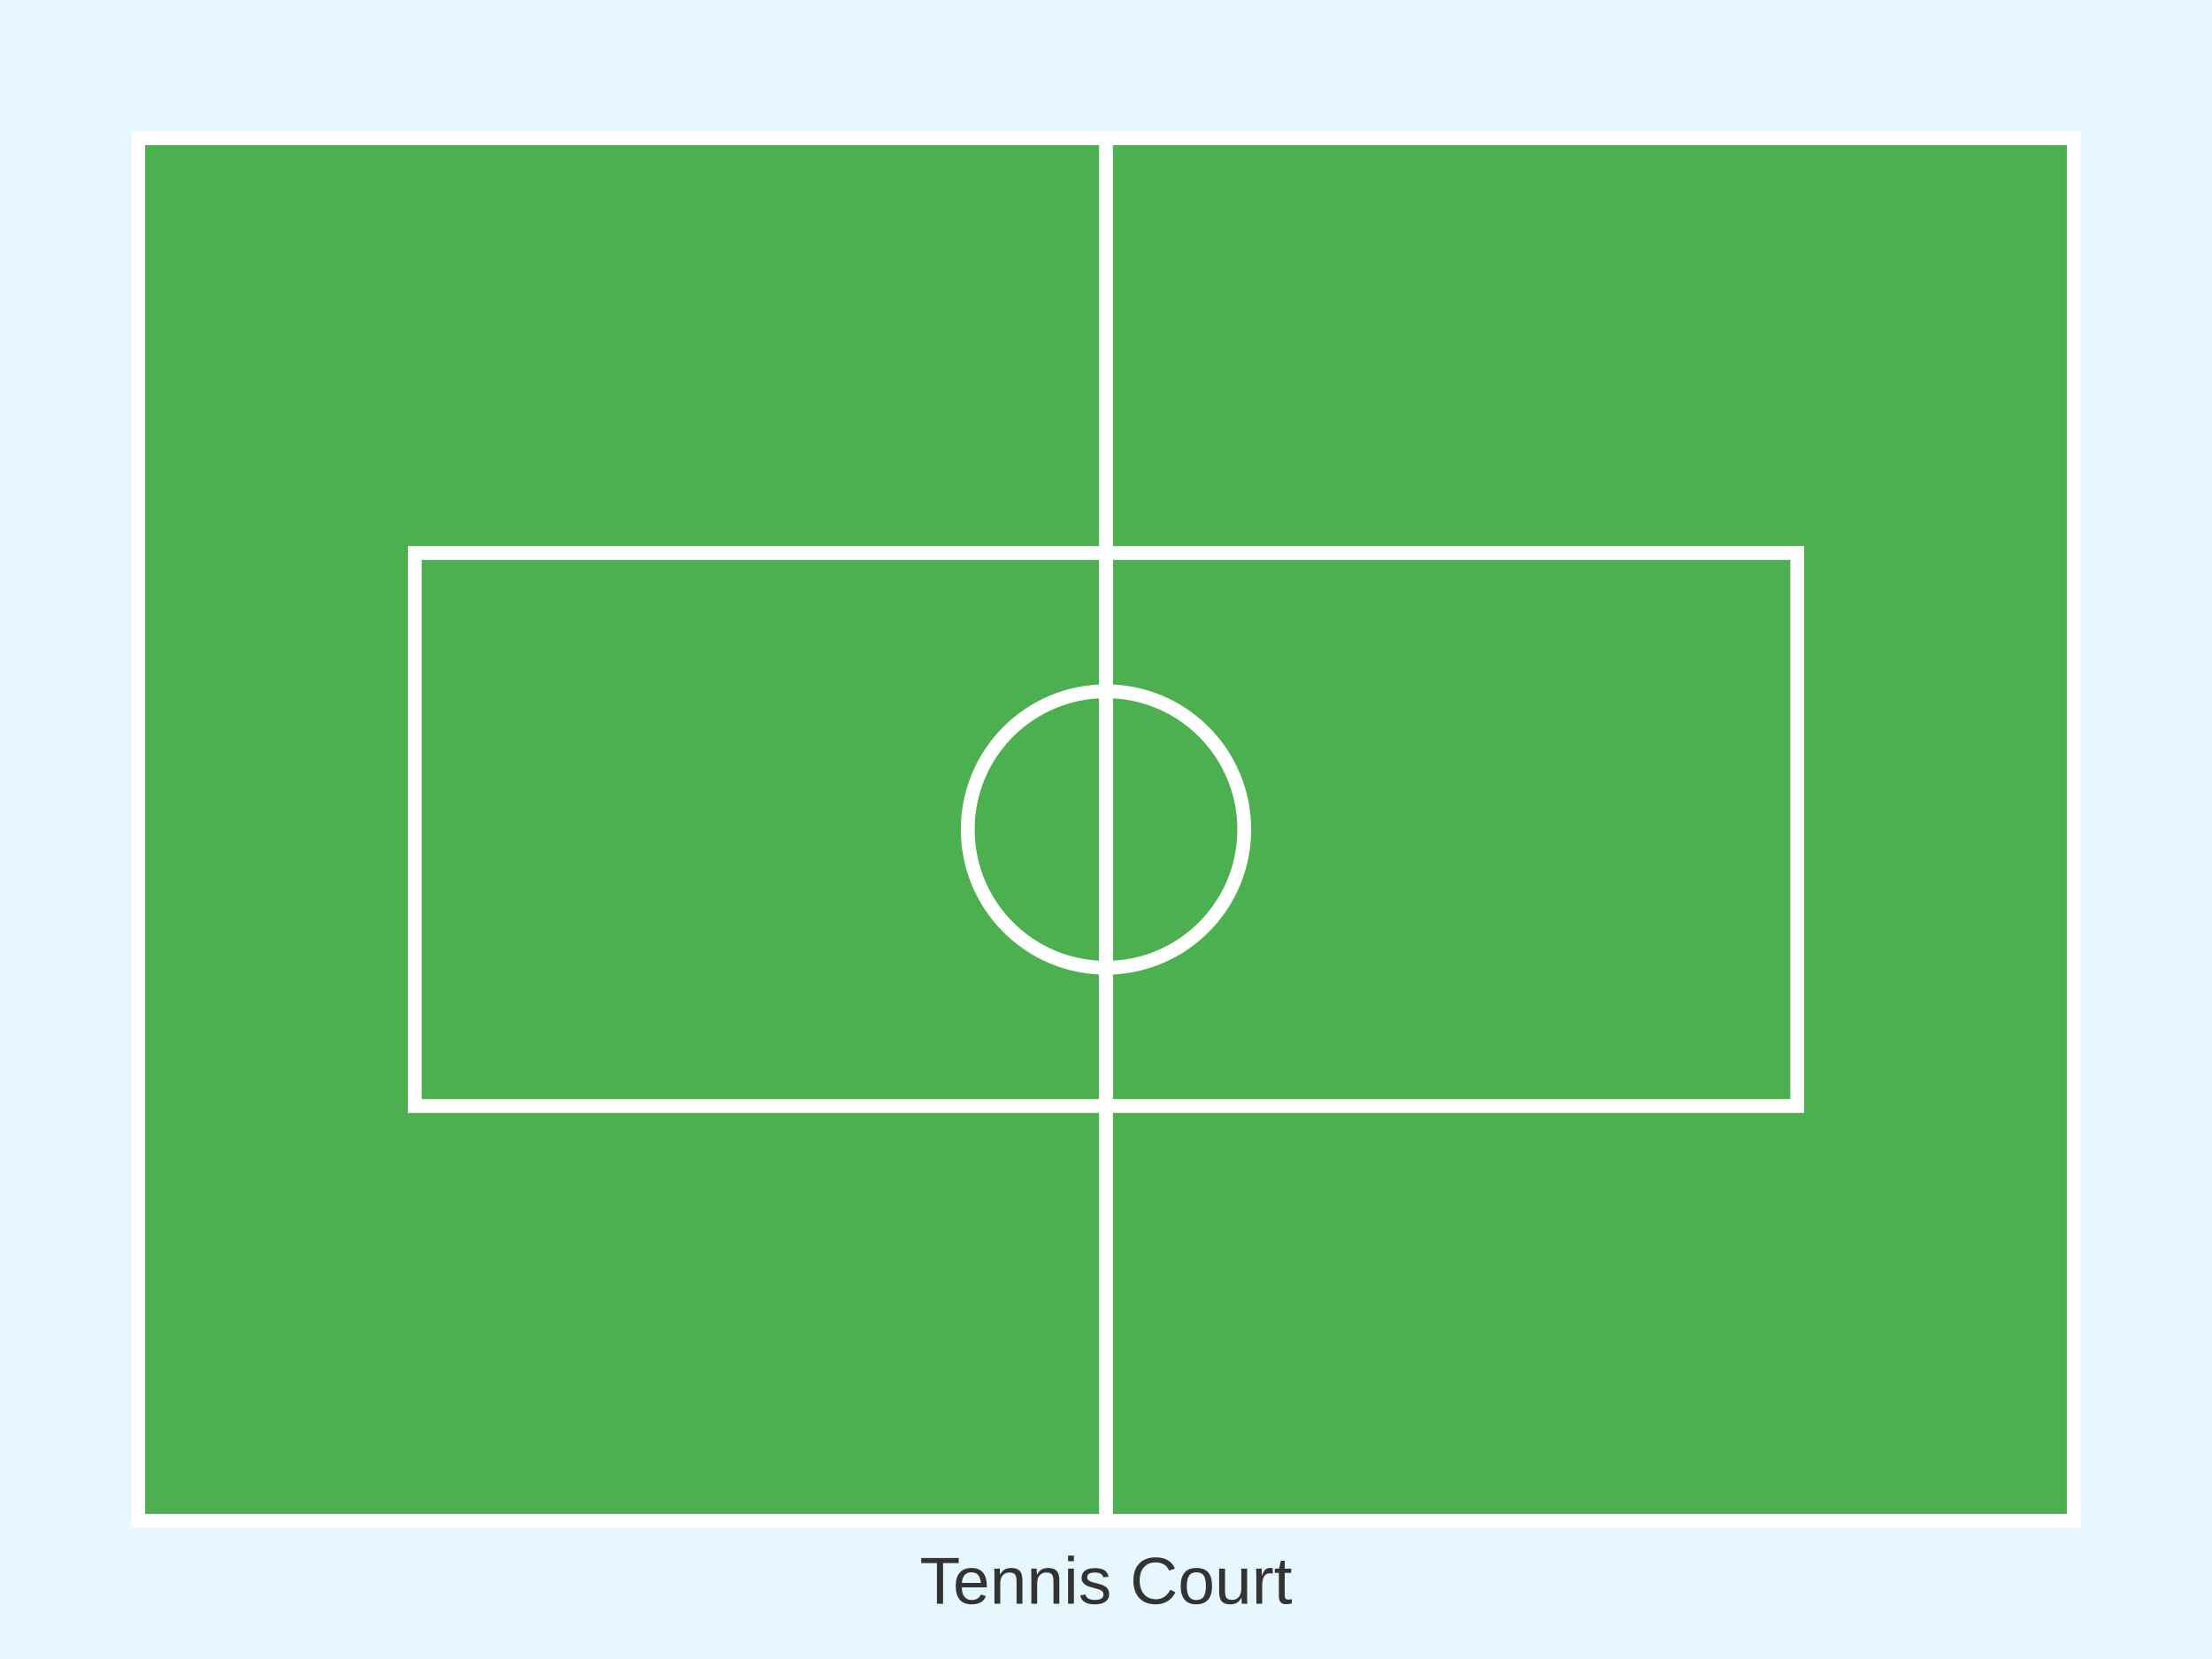
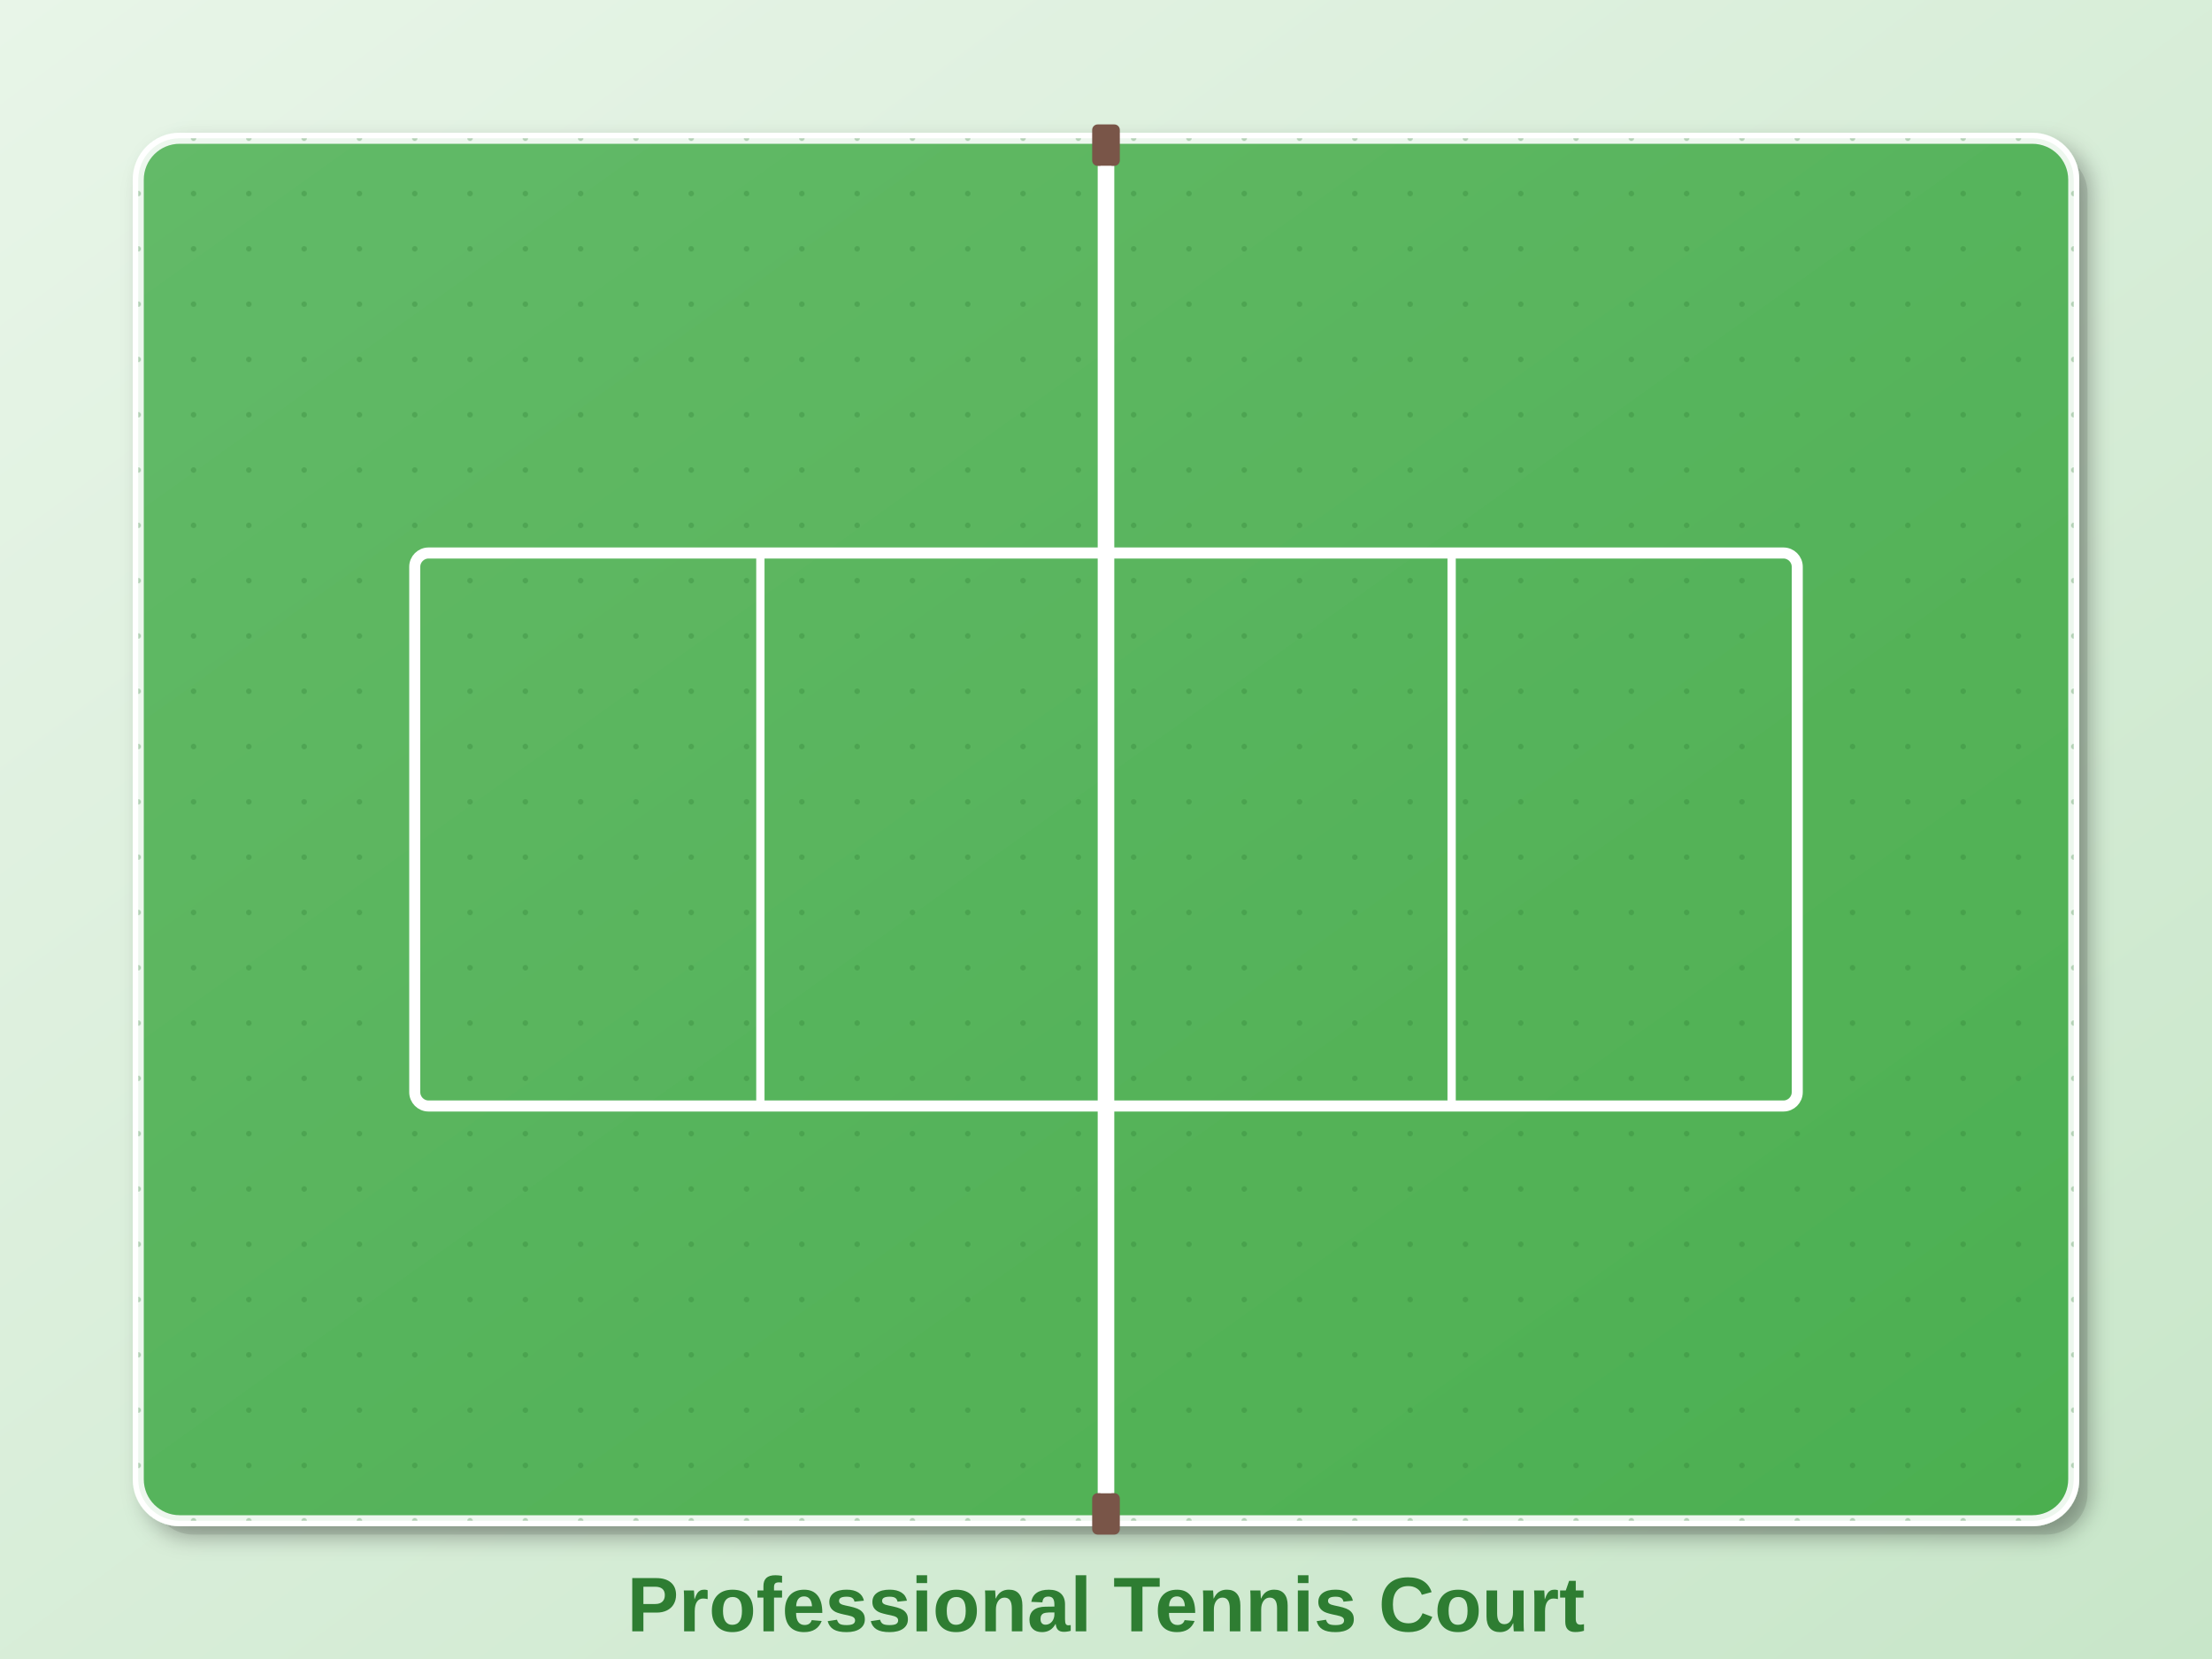
<svg xmlns="http://www.w3.org/2000/svg" viewBox="0 0 800 600" width="800" height="600">
-   <rect width="800" height="600" fill="#e6f7ff" />
-   <rect x="50" y="50" width="700" height="500" fill="#4caf50" stroke="#ffffff" stroke-width="5" />
-   <line x1="400" y1="50" x2="400" y2="550" stroke="#ffffff" stroke-width="5" />
-   <rect x="150" y="200" width="500" height="200" fill="none" stroke="#ffffff" stroke-width="5" />
-   <line x1="400" y1="200" x2="400" y2="400" stroke="#ffffff" stroke-width="5" />
-   <circle cx="400" cy="300" r="50" fill="none" stroke="#ffffff" stroke-width="5" />
-   <text x="400" y="580" font-family="Arial" font-size="24" text-anchor="middle" fill="#333333">Tennis Court</text>
+   <defs>
+     <linearGradient id="bgGradTennis" x1="0%" y1="0%" x2="100%" y2="100%">
+       <stop offset="0%" style="stop-color:#e8f5e8;stop-opacity:1" />
+       <stop offset="100%" style="stop-color:#c8e6c9;stop-opacity:1" />
+     </linearGradient>
+     <linearGradient id="courtGradTennis" x1="0%" y1="0%" x2="100%" y2="100%">
+       <stop offset="0%" style="stop-color:#66bb6a;stop-opacity:1" />
+       <stop offset="100%" style="stop-color:#4caf50;stop-opacity:1" />
+     </linearGradient>
+     <filter id="shadowTennis" x="-20%" y="-20%" width="140%" height="140%">
+       <feDropShadow dx="4" dy="4" stdDeviation="4" flood-opacity="0.3" />
+     </filter>
+     <pattern id="courtTexture" patternUnits="userSpaceOnUse" width="20" height="20">
+       <rect width="20" height="20" fill="#4caf50" opacity="0.1" />
+       <circle cx="10" cy="10" r="1" fill="#2e7d32" opacity="0.3" />
+     </pattern>
+   </defs>
+   <rect width="800" height="600" fill="url(#bgGradTennis)" />
+   <rect x="55" y="55" width="700" height="500" rx="15" fill="#000" opacity="0.1" />
+   <rect x="50" y="50" width="700" height="500" rx="15" fill="url(#courtGradTennis)" stroke="#ffffff" stroke-width="4" filter="url(#shadowTennis)" />
+   <rect x="50" y="50" width="700" height="500" rx="15" fill="url(#courtTexture)" />
+   <line x1="400" y1="50" x2="400" y2="550" stroke="#ffffff" stroke-width="6" stroke-linecap="round" />
+   <rect x="150" y="200" width="500" height="200" fill="none" stroke="#ffffff" stroke-width="4" rx="5" />
+   <line x1="400" y1="200" x2="400" y2="400" stroke="#ffffff" stroke-width="4" stroke-linecap="round" />
+   <line x1="275" y1="200" x2="275" y2="400" stroke="#ffffff" stroke-width="3" stroke-linecap="round" />
+   <line x1="525" y1="200" x2="525" y2="400" stroke="#ffffff" stroke-width="3" stroke-linecap="round" />
+   <rect x="395" y="45" width="10" height="15" rx="2" fill="#795548" />
+   <rect x="395" y="540" width="10" height="15" rx="2" fill="#795548" />
+   <rect x="398" y="60" width="4" height="480" fill="#ffffff" opacity="0.8" />
+   <g opacity="0.6">
+     <line x1="398" y1="80" x2="402" y2="80" stroke="#ffffff" stroke-width="1" />
+     <line x1="398" y1="120" x2="402" y2="120" stroke="#ffffff" stroke-width="1" />
+     <line x1="398" y1="160" x2="402" y2="160" stroke="#ffffff" stroke-width="1" />
+     <line x1="398" y1="200" x2="402" y2="200" stroke="#ffffff" stroke-width="1" />
+     <line x1="398" y1="240" x2="402" y2="240" stroke="#ffffff" stroke-width="1" />
+     <line x1="398" y1="280" x2="402" y2="280" stroke="#ffffff" stroke-width="1" />
+     <line x1="398" y1="320" x2="402" y2="320" stroke="#ffffff" stroke-width="1" />
+     <line x1="398" y1="360" x2="402" y2="360" stroke="#ffffff" stroke-width="1" />
+     <line x1="398" y1="400" x2="402" y2="400" stroke="#ffffff" stroke-width="1" />
+     <line x1="398" y1="440" x2="402" y2="440" stroke="#ffffff" stroke-width="1" />
+     <line x1="398" y1="480" x2="402" y2="480" stroke="#ffffff" stroke-width="1" />
+     <line x1="398" y1="520" x2="402" y2="520" stroke="#ffffff" stroke-width="1" />
+   </g>
+   <text x="400" y="590" font-family="Arial" font-size="28" font-weight="bold" text-anchor="middle" fill="#2e7d32">Professional Tennis Court</text>
</svg>
